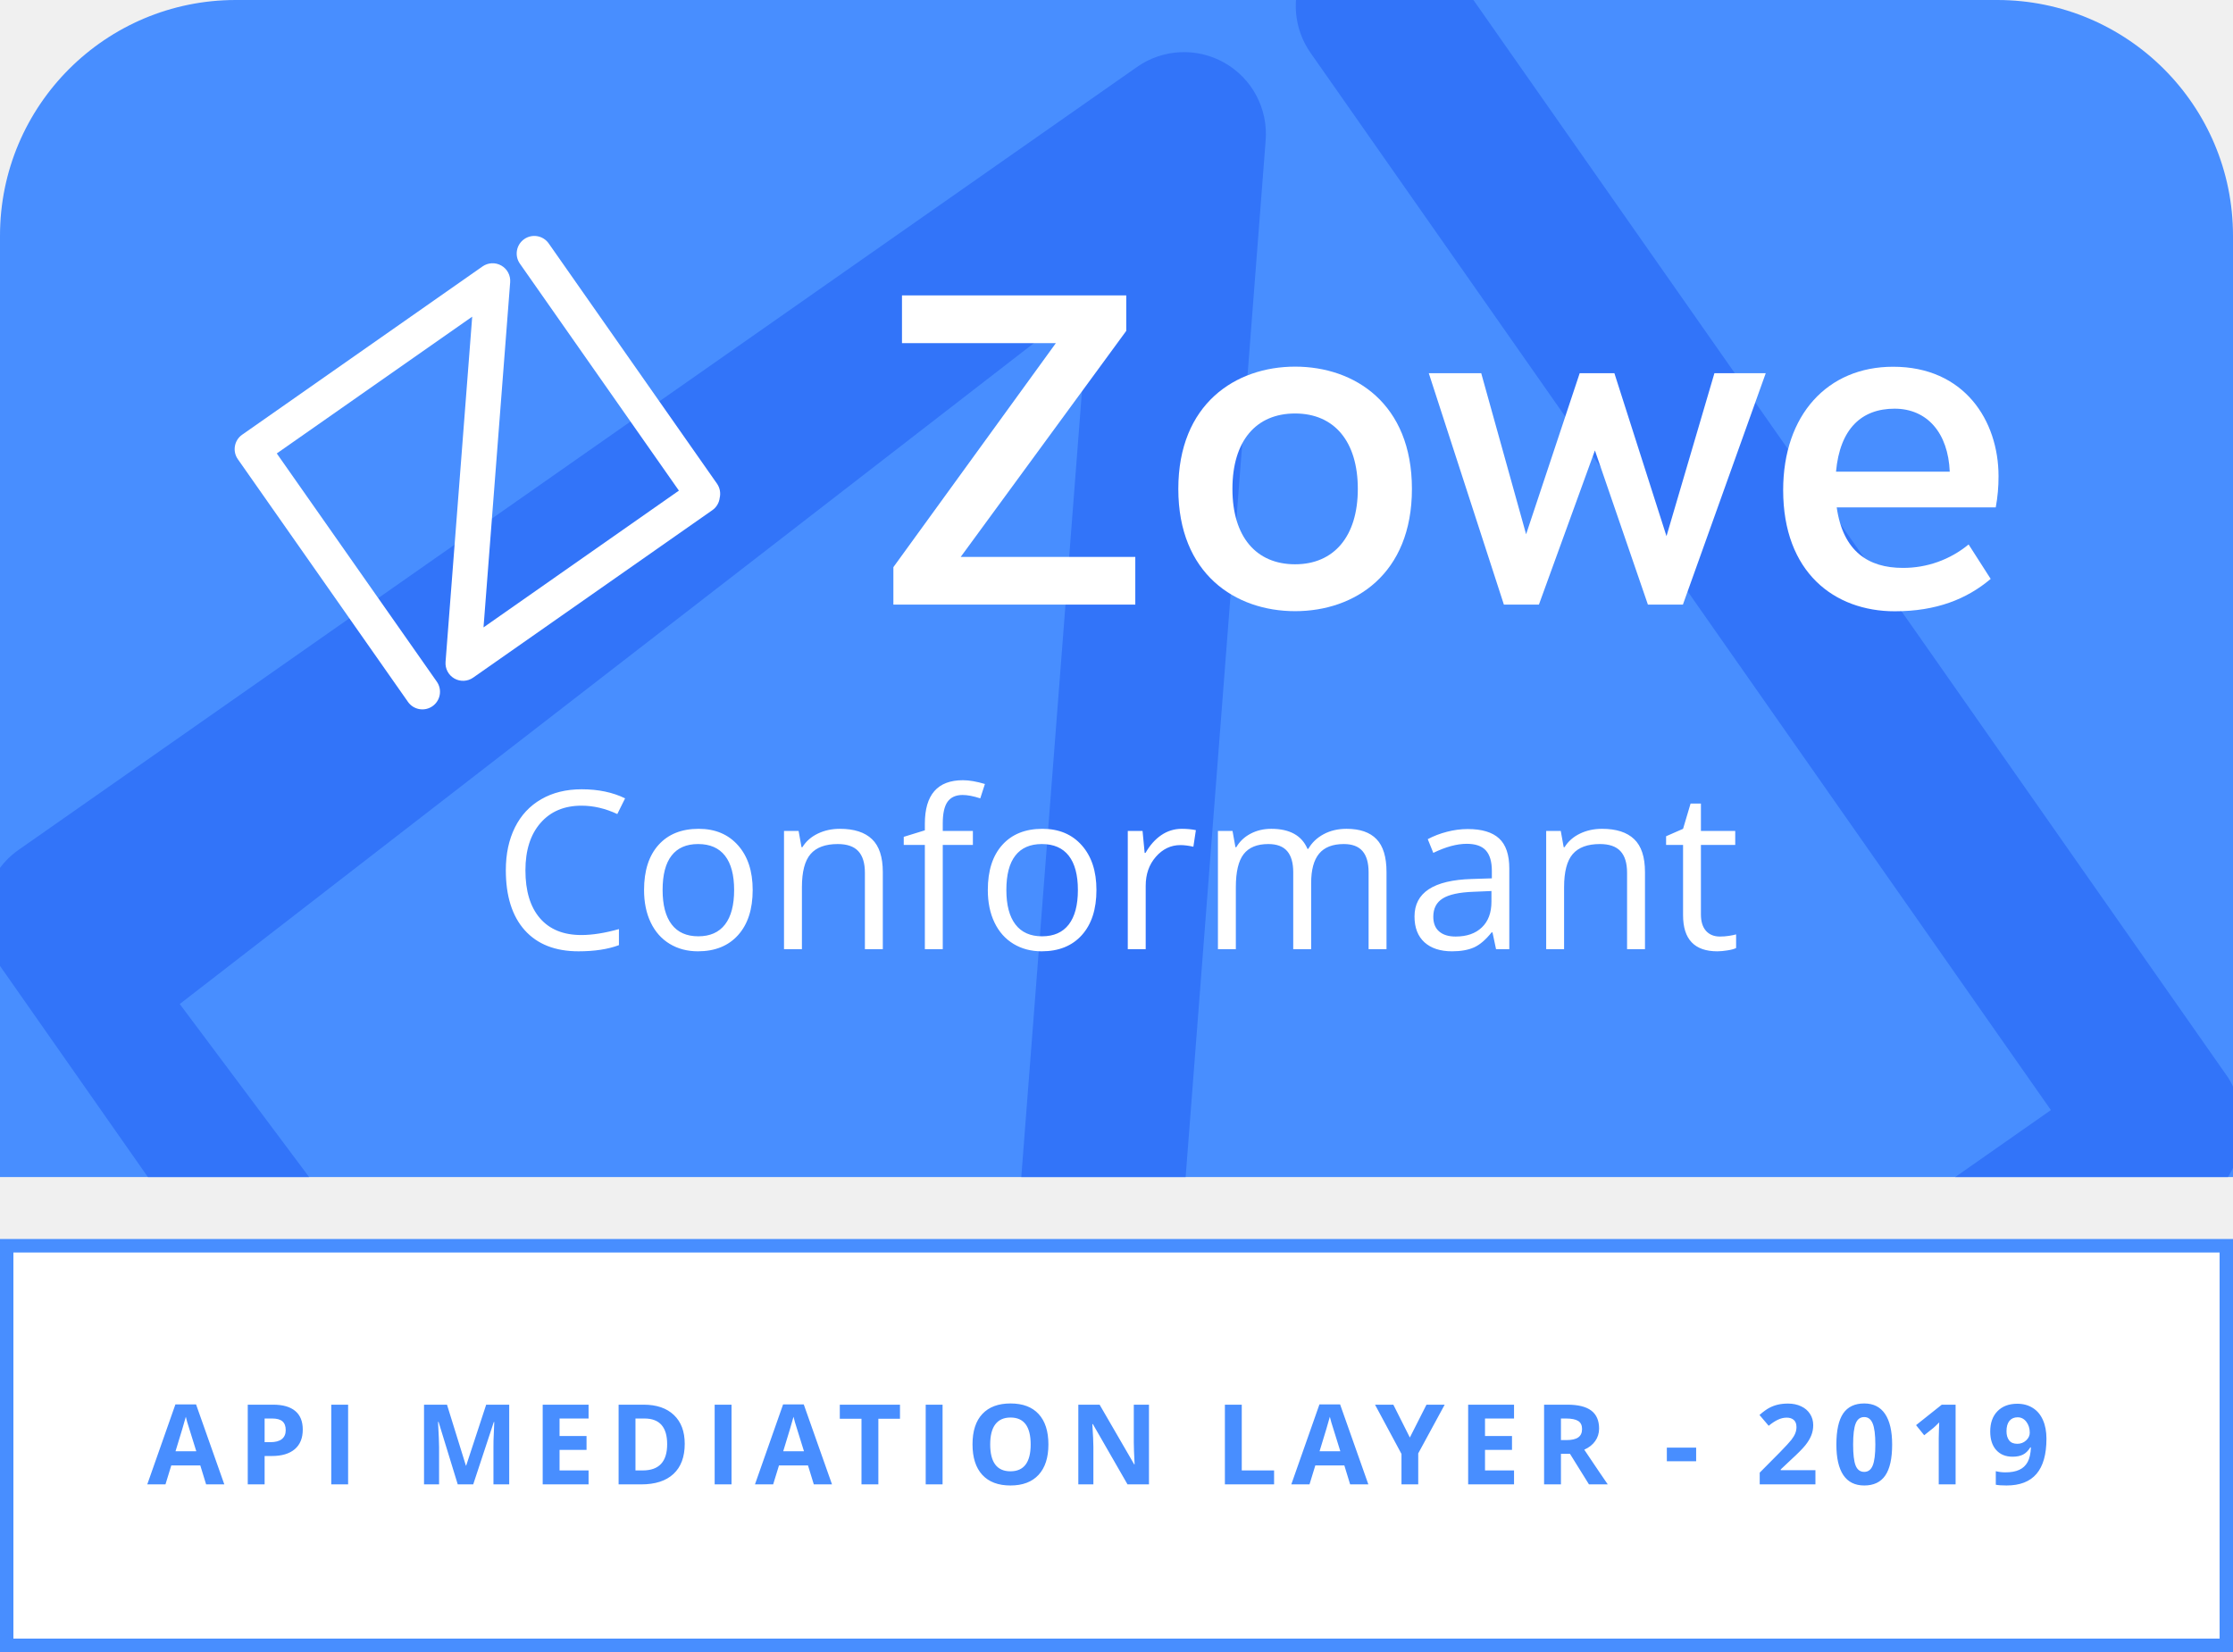
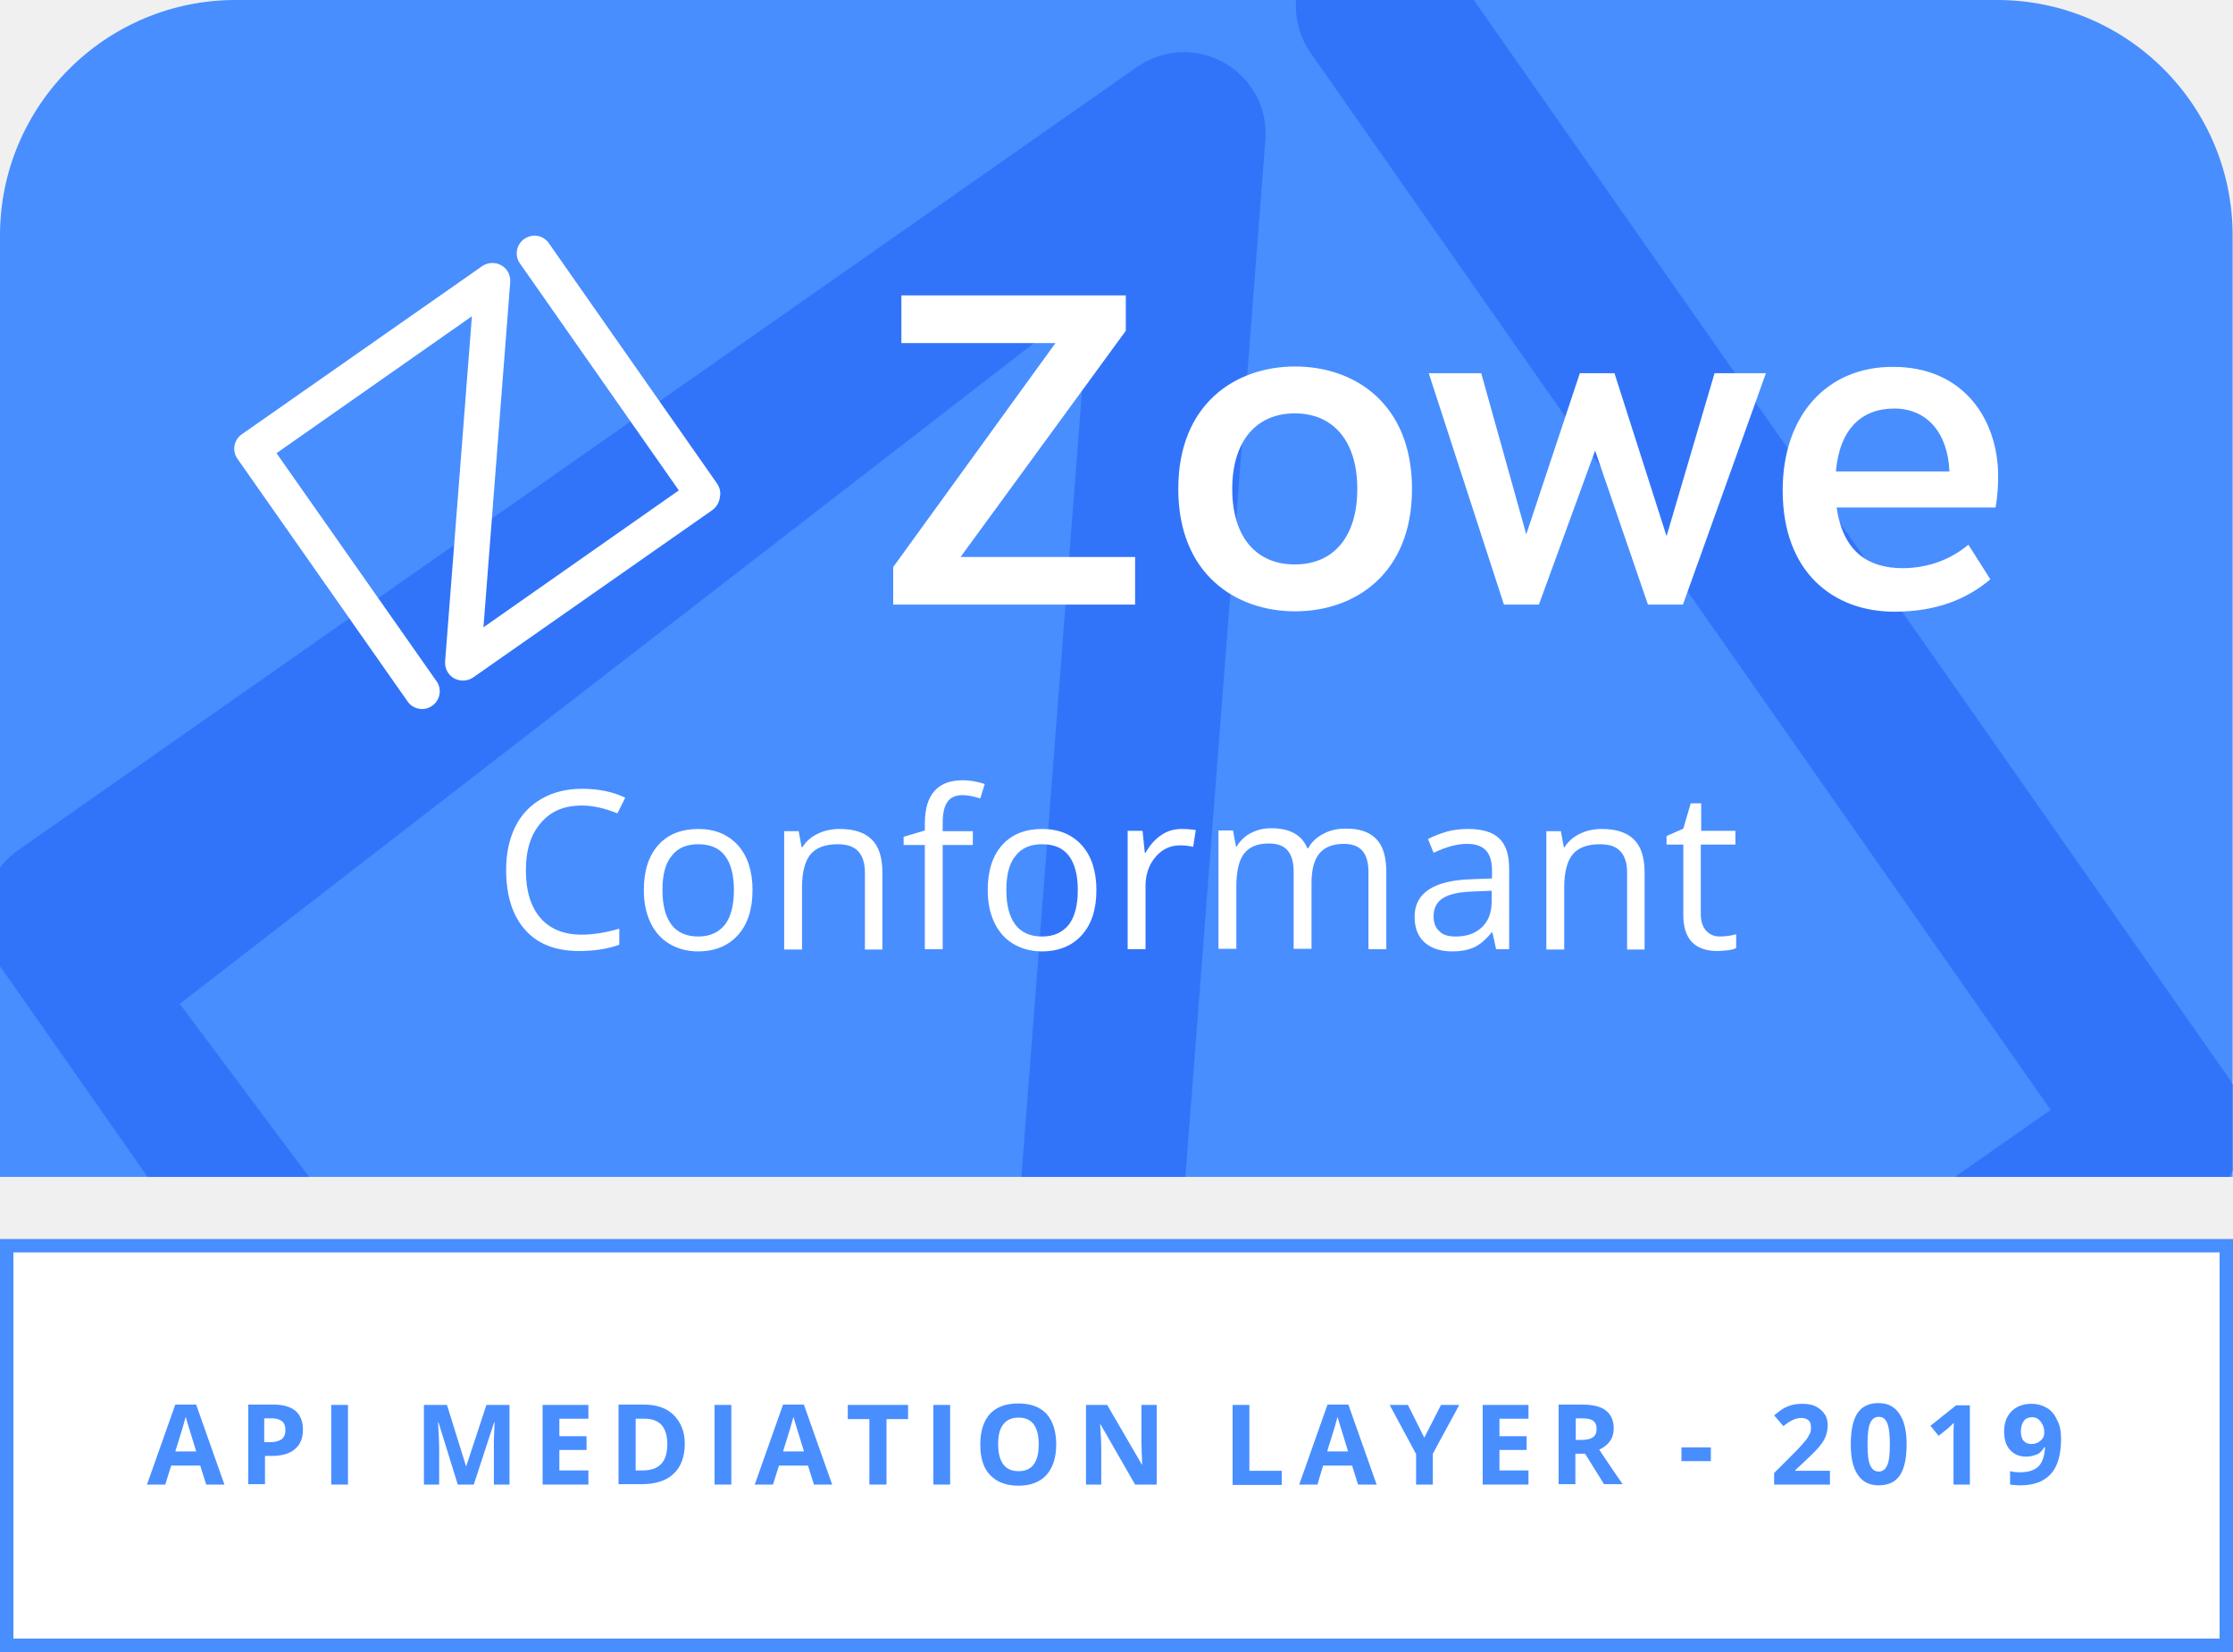
- <svg xmlns="http://www.w3.org/2000/svg" id="Layer_1" data-name="Layer 1" viewBox="0 0 600 443.91">
-   <defs>
-     <style>.cls-1{fill:none;}.cls-2,.cls-4{fill:#488eff;}.cls-3,.cls-7{fill:#fff;}.cls-4{font-size:30px;font-family:OpenSans-Bold, Open Sans;font-weight:700;letter-spacing:0.12em;}.cls-5{clip-path:url(#clip-path);}.cls-6{fill:#3274f9;}.cls-7{font-size:59.34px;font-family:OpenSans, Open Sans;}</style>
-     <clipPath id="clip-path">
-       <path class="cls-1" d="M63.35,0H536.65A63.35,63.35,0,0,1,600,63.35v253a0,0,0,0,1,0,0H0a0,0,0,0,1,0,0v-253A63.35,63.35,0,0,1,63.35,0Z" />
+ <svg xmlns="http://www.w3.org/2000/svg" xmlns:xlink="http://www.w3.org/1999/xlink" version="1.1" id="Layer_1" x="0px" y="0px" viewBox="0 0 600 443.9" style="enable-background:new 0 0 600 443.9;" xml:space="preserve">
+   <style type="text/css">
+ 	.st0{fill:#FFFFFF;}
+ 	.st1{fill:#488EFF;}
+ 	.st2{opacity:0.9;fill:#FFFFFF;}
+ 	.st3{clip-path:url(#SVGID_2_);fill:#3274F9;}
+ 	.st4{clip-path:url(#SVGID_4_);fill:#3274F9;}
+ 	.st5{clip-path:url(#SVGID_6_);fill:#3274F9;}
+ 	.st6{clip-path:url(#SVGID_8_);fill:#3274F9;}
+ 	.st7{fill:#231F20;}
+ 	.st8{opacity:0.9;fill:#231F20;}
+ </style>
+   <path class="st1" d="M600,316.3H0v-253C0,28.4,28.4,0,63.3,0h473.3c35,0,63.3,28.4,63.3,63.3V316.3z" />
+   <g>
+     <rect x="1.8" y="334.8" class="st0" width="596.4" height="107.4" />
+     <path class="st1" d="M596.4,336.6v103.8H3.6V336.6H596.4 M600,333H0v111h600V333L600,333z" />
+   </g>
+   <g>
+     <path class="st1" d="M55.4,399l-1.6-5.1H46l-1.6,5.1h-4.9l7.6-21.5h5.6l7.6,21.5H55.4z M52.7,390c-1.4-4.6-2.2-7.2-2.4-7.8   s-0.3-1.1-0.4-1.4c-0.3,1.2-1.2,4.3-2.8,9.3H52.7z" />
+     <path class="st1" d="M81.4,384.2c0,2.3-0.7,4.1-2.2,5.3c-1.4,1.2-3.5,1.8-6.1,1.8h-1.9v7.6h-4.5v-21.4h6.8c2.6,0,4.6,0.6,5.9,1.7   S81.4,382,81.4,384.2z M71.1,387.6h1.5c1.4,0,2.4-0.3,3.1-0.8c0.7-0.6,1-1.4,1-2.4c0-1.1-0.3-1.9-0.9-2.4s-1.5-0.8-2.7-0.8h-2.1   V387.6z" />
+     <path class="st1" d="M89,399v-21.4h4.5V399H89z" />
+     <path class="st1" d="M123,399l-5.2-16.8h-0.1c0.2,3.4,0.3,5.7,0.3,6.8v10h-4.1v-21.4h6.2l5.1,16.4h0.1l5.4-16.4h6.2V399h-4.2v-10.1   c0-0.5,0-1,0-1.7c0-0.6,0.1-2.3,0.2-5h-0.1l-5.5,16.8H123z" />
+     <path class="st1" d="M158.1,399h-12.3v-21.4h12.3v3.7h-7.8v4.7h7.3v3.7h-7.3v5.5h7.8V399z" />
+     <path class="st1" d="M184,388c0,3.5-1,6.2-3,8.1c-2,1.9-4.9,2.8-8.7,2.8h-6.1v-21.4h6.7c3.5,0,6.2,0.9,8.1,2.8S184,384.7,184,388z    M179.3,388.2c0-4.6-2-6.9-6.1-6.9h-2.4v13.9h1.9C177.1,395.2,179.3,392.9,179.3,388.2z" />
+     <path class="st1" d="M192,399v-21.4h4.5V399H192z" />
+     <path class="st1" d="M218.7,399l-1.6-5.1h-7.8l-1.6,5.1h-4.9l7.6-21.5h5.6l7.6,21.5H218.7z M216,390c-1.4-4.6-2.2-7.2-2.4-7.8   s-0.3-1.1-0.4-1.4c-0.3,1.2-1.2,4.3-2.8,9.3H216z" />
+     <path class="st1" d="M238.1,399h-4.5v-17.6h-5.8v-3.8h16.2v3.8h-5.8V399z" />
+     <path class="st1" d="M250.8,399v-21.4h4.5V399H250.8z" />
+     <path class="st1" d="M283.8,388.2c0,3.5-0.9,6.3-2.6,8.2s-4.3,2.9-7.6,2.9s-5.8-1-7.6-2.9s-2.6-4.6-2.6-8.2s0.9-6.3,2.6-8.2   c1.8-1.9,4.3-2.8,7.6-2.8s5.8,0.9,7.6,2.8C282.9,381.9,283.8,384.7,283.8,388.2z M268.2,388.2c0,2.4,0.5,4.2,1.4,5.4   s2.3,1.8,4.1,1.8c3.6,0,5.4-2.4,5.4-7.2c0-4.8-1.8-7.2-5.4-7.2c-1.8,0-3.2,0.6-4.1,1.8C268.6,384,268.2,385.8,268.2,388.2z" />
+     <path class="st1" d="M310.8,399h-5.8l-9.3-16.2h-0.1c0.2,2.9,0.3,4.9,0.3,6.1V399h-4.1v-21.4h5.7l9.3,16h0.1   c-0.1-2.8-0.2-4.8-0.2-5.9v-10.1h4.1V399z" />
+     <path class="st1" d="M331.2,399v-21.4h4.5v17.7h8.7v3.8H331.2z" />
+     <path class="st1" d="M364.9,399l-1.6-5.1h-7.8L354,399h-4.9l7.6-21.5h5.6l7.6,21.5H364.9z M362.2,390c-1.4-4.6-2.2-7.2-2.4-7.8   s-0.3-1.1-0.4-1.4c-0.3,1.2-1.2,4.3-2.8,9.3H362.2z" />
+     <path class="st1" d="M382.7,386.4l4.5-8.8h4.9l-7.1,13.1v8.3h-4.5v-8.2l-7.1-13.2h4.9L382.7,386.4z" />
+     <path class="st1" d="M410.7,399h-12.3v-21.4h12.3v3.7h-7.8v4.7h7.3v3.7h-7.3v5.5h7.8V399z" />
+     <path class="st1" d="M423.3,390.7v8.2h-4.5v-21.4h6.2c2.9,0,5.1,0.5,6.5,1.6s2.1,2.7,2.1,4.8c0,1.3-0.3,2.4-1,3.4   c-0.7,1-1.7,1.8-2.9,2.3c3.2,4.8,5.3,7.9,6.3,9.3h-5l-5.1-8.2H423.3z M423.3,387h1.5c1.4,0,2.5-0.2,3.2-0.7s1-1.2,1-2.3   c0-1-0.3-1.7-1-2.2s-1.8-0.6-3.2-0.6h-1.4V387z" />
+     <path class="st1" d="M451.8,392.7v-3.7h7.9v3.7H451.8z" />
+     <path class="st1" d="M491.7,399h-15v-3.1l5.4-5.4c1.6-1.6,2.6-2.8,3.1-3.4c0.5-0.6,0.8-1.2,1.1-1.8s0.3-1.1,0.3-1.7   c0-0.9-0.2-1.5-0.7-1.9s-1.1-0.6-1.9-0.6c-0.8,0-1.6,0.2-2.4,0.6s-1.6,0.9-2.4,1.6l-2.5-2.9c1.1-0.9,1.9-1.5,2.6-1.9   s1.5-0.7,2.3-0.9c0.8-0.2,1.7-0.3,2.8-0.3c1.3,0,2.5,0.2,3.5,0.7s1.8,1.2,2.4,2.1s0.8,1.9,0.8,3c0,1-0.2,1.9-0.5,2.8   c-0.3,0.9-0.9,1.8-1.6,2.7s-2,2.2-3.8,3.9l-2.8,2.6v0.2h9.3V399z" />
+     <path class="st1" d="M512.3,388.2c0,3.7-0.6,6.5-1.8,8.3c-1.2,1.8-3.1,2.7-5.7,2.7c-2.5,0-4.3-0.9-5.6-2.8   c-1.3-1.9-1.9-4.6-1.9-8.2c0-3.8,0.6-6.6,1.8-8.4s3.1-2.7,5.6-2.7c2.5,0,4.3,0.9,5.6,2.8C511.7,381.9,512.3,384.6,512.3,388.2z    M501.8,388.2c0,2.6,0.2,4.5,0.7,5.6c0.5,1.1,1.2,1.7,2.3,1.7c1.1,0,1.8-0.6,2.3-1.7s0.7-3,0.7-5.6c0-2.6-0.2-4.5-0.7-5.7   s-1.2-1.7-2.3-1.7c-1.1,0-1.8,0.6-2.3,1.7S501.8,385.6,501.8,388.2z" />
+     <path class="st1" d="M529.4,399h-4.5v-12.4l0-2l0.1-2.2c-0.8,0.8-1.3,1.2-1.6,1.5l-2.5,2l-2.2-2.7l6.9-5.5h3.7V399z" />
+     <path class="st1" d="M553.8,386.7c0,4.2-0.9,7.4-2.7,9.4s-4.5,3.1-8.1,3.1c-1.3,0-2.2-0.1-2.9-0.2v-3.6c0.8,0.2,1.7,0.3,2.6,0.3   c1.5,0,2.8-0.2,3.7-0.7c1-0.4,1.7-1.1,2.2-2.1c0.5-1,0.8-2.3,0.9-3.9h-0.2c-0.6,0.9-1.2,1.6-2,1.9s-1.7,0.6-2.8,0.6   c-1.9,0-3.3-0.6-4.4-1.8c-1.1-1.2-1.6-2.9-1.6-5c0-2.3,0.7-4.1,2-5.4c1.3-1.3,3.1-2,5.3-2c1.6,0,3,0.4,4.2,1.1   c1.2,0.7,2.1,1.8,2.7,3.2C553.5,383,553.8,384.7,553.8,386.7z M546,380.9c-0.9,0-1.7,0.3-2.2,1s-0.8,1.6-0.8,2.8   c0,1,0.2,1.9,0.7,2.5s1.2,0.9,2.2,0.9c0.9,0,1.7-0.3,2.4-0.9c0.7-0.6,1-1.3,1-2.1c0-1.2-0.3-2.1-0.9-2.9   C547.8,381.3,547,380.9,546,380.9z" />
+   </g>
+   <g>
+     <defs>
+       <path id="SVGID_5_" d="M600,316.3H0v-253C0,28.4,28.4,0,63.3,0h473.3c35,0,63.3,28.4,63.3,63.3V316.3z" />
+     </defs>
+     <clipPath id="SVGID_2_">
+       <use xlink:href="#SVGID_5_" style="overflow:visible;" />
    </clipPath>
-   </defs>
-   <path class="cls-2" d="M63.35,0H536.65A63.35,63.35,0,0,1,600,63.35v253a0,0,0,0,1,0,0H0a0,0,0,0,1,0,0v-253A63.35,63.35,0,0,1,63.35,0Z" />
-   <rect class="cls-3" x="1.8" y="334.83" width="596.4" height="107.37" />
-   <path class="cls-2" d="M596.4,336.63V440.4H3.6V336.63H596.4M600,333H0V444H600V333Z" />
-   <text class="cls-4" transform="translate(39.57 398.95)">API MEDIATION LAYER - 2019</text>
-   <g class="cls-5">
-     <path class="cls-6" d="M592.85,322.84l-299,209.35a22,22,0,0,1-34.57-19.72l33.32-431.7L48.3,269.84,248.18,537.31a22,22,0,1,1-36.06,25.24L-.38,259.06A22,22,0,0,1,5,228.41L305.51,18a22,22,0,0,1,34.57,19.72l-33.32,431.7L551.07,298.35l-198.83-284A22,22,0,1,1,388.3-10.86L598.7,289.63a25.37,25.37,0,0,1-5.85,33.21Z" />
+     <path class="st3" d="M592.8,322.8l-299,209.4c-7,4.9-16.1,5.3-23.5,1.1c-7.4-4.2-11.7-12.3-11-20.8l33.3-431.7L48.3,269.8   l199.9,267.5c7,10,4.6,23.7-5.4,30.7s-23.7,4.6-30.7-5.4L-0.4,259.1c-7-10-4.6-23.7,5.4-30.7L305.5,18c7-4.9,16.1-5.3,23.5-1.1   c7.4,4.2,11.7,12.3,11,20.8l-33.3,431.7l244.3-171.1l-198.8-284c-7-10-4.6-23.7,5.4-30.7c10-7,23.7-4.6,30.7,5.4l210.4,300.5   c3.8,5.4,4.8,11.8,3.4,17.7C601.4,313.4,598.2,319.1,592.8,322.8z" />
  </g>
-   <path class="cls-3" d="M258.14,149.68h46.91V162.5h-65V152.43l43.65-60.2H242.36V79.4h60.26v9.53Z" />
-   <path class="cls-3" d="M379.38,131.4c0,22.9-15.35,32.86-31.39,32.86s-31.38-10-31.38-32.86S332,98.54,348,98.54,379.38,108.49,379.38,131.4Zm-48.23,0c0,12.91,6.41,20.26,16.84,20.26s16.85-7.48,16.85-20.26-6.35-20.27-16.85-20.27S331.15,118.49,331.15,131.4Z" />
-   <path class="cls-3" d="M452.19,162.5h-9.4l-14.24-41.44L413.5,162.5h-9.41l-20.18-62.2H398l12.06,43.29,14.4-43.29h9.32l14,43.8,12.88-43.8h13.79Z" />
-   <path class="cls-3" d="M537,128a44.55,44.55,0,0,1-.75,8.37H493.52c1.7,11.87,8.54,16.26,17.74,16.26a27.54,27.54,0,0,0,17.7-6.3l5.93,9.26c-6.43,5.44-14.63,8.7-25.76,8.7-16.28,0-30-10.49-30-32.56,0-20.25,11.95-33.16,29.52-33.16C527.76,98.54,537,113,537,128Zm-13.11-1.23c-.42-10.34-6-16.93-14.83-16.93s-14.68,5.35-15.73,16.93Z" />
-   <path class="cls-3" d="M191.4,137.12l-64.26,45a4.72,4.72,0,0,1-7.42-4.23l7.16-92.78L74.37,121.87l43,61.34a4.73,4.73,0,1,1-7.75,5.43L63.91,123.42a4.73,4.73,0,0,1,1.16-6.59l64.58-45.22a4.73,4.73,0,0,1,7.43,4.24l-7.16,92.77,52.5-36.76-42.73-61a4.73,4.73,0,0,1,7.75-5.43L192.66,130a4.75,4.75,0,0,1,.72,3.81A4.69,4.69,0,0,1,191.4,137.12Z" />
-   <text class="cls-7" transform="translate(132.29 255.1)">Conformant</text>
+   <g>
+     <g>
+       <path class="st0" d="M258.1,149.7H305v12.8h-65v-10.1l43.6-60.2h-41.4V79.4h60.3v9.5L258.1,149.7z" />
+       <path class="st0" d="M379.4,131.4c0,22.9-15.4,32.9-31.4,32.9c-16,0-31.4-10-31.4-32.9c0-22.9,15.4-32.9,31.4-32.9    C364,98.5,379.4,108.5,379.4,131.4z M331.1,131.4c0,12.9,6.4,20.3,16.8,20.3c10.5,0,16.8-7.5,16.8-20.3c0-12.8-6.4-20.3-16.8-20.3    C337.6,111.1,331.1,118.5,331.1,131.4z" />
+       <path class="st0" d="M452.2,162.5h-9.4l-14.2-41.4l-15.1,41.4h-9.4l-20.2-62.2H398l12.1,43.3l14.4-43.3h9.3l14,43.8l12.9-43.8    h13.8L452.2,162.5z" />
+       <path class="st0" d="M536.9,128c0,2.7-0.2,5.8-0.7,8.4h-42.7c1.7,11.9,8.5,16.3,17.7,16.3c7.4,0,13.4-2.7,17.7-6.3l5.9,9.3    c-6.4,5.4-14.6,8.7-25.8,8.7c-16.3,0-30-10.5-30-32.6c0-20.3,12-33.2,29.5-33.2C527.8,98.5,536.9,113,536.9,128L536.9,128z     M523.8,126.7c-0.4-10.3-6-16.9-14.8-16.9c-8.7,0-14.7,5.4-15.7,16.9H523.8z" />
+     </g>
+     <g>
+       <g>
+         <g>
+           <path class="st0" d="M191.4,137.1l-64.3,45c-1.5,1-3.5,1.1-5.1,0.2c-1.6-0.9-2.5-2.6-2.4-4.5l7.2-92.8l-52.5,36.8l43,61.3      c1.5,2.1,1,5.1-1.2,6.6c-2.1,1.5-5.1,1-6.6-1.2l-45.7-65.2c-1.5-2.1-1-5.1,1.2-6.6l64.6-45.2c1.5-1,3.5-1.1,5.1-0.2      c1.6,0.9,2.5,2.6,2.4,4.5l-7.2,92.8l52.5-36.8l-42.7-61c-1.5-2.1-1-5.1,1.2-6.6s5.1-1,6.6,1.2l45.2,64.6c0.8,1.2,1,2.5,0.7,3.8      C193.2,135.1,192.5,136.3,191.4,137.1z" />
+         </g>
+       </g>
+     </g>
+   </g>
+   <g>
+     <path class="st0" d="M156.3,216.5c-4.7,0-8.3,1.5-11,4.7c-2.7,3.1-4,7.3-4,12.7c0,5.5,1.3,9.8,3.9,12.8c2.6,3,6.3,4.5,11.1,4.5   c3,0,6.3-0.5,10.1-1.6v4.3c-2.9,1.1-6.6,1.7-10.9,1.7c-6.2,0-11.1-1.9-14.4-5.7c-3.4-3.8-5.1-9.2-5.1-16.1c0-4.4,0.8-8.2,2.4-11.5   c1.6-3.3,4-5.8,7.1-7.6c3.1-1.8,6.7-2.7,10.9-2.7c4.4,0,8.3,0.8,11.6,2.4l-2.1,4.2C162.7,217.3,159.5,216.5,156.3,216.5z" />
+     <path class="st0" d="M202.2,239.2c0,5.2-1.3,9.2-3.9,12.1c-2.6,2.9-6.2,4.4-10.8,4.4c-2.8,0-5.4-0.7-7.6-2   c-2.2-1.3-3.9-3.2-5.1-5.7c-1.2-2.5-1.8-5.4-1.8-8.8c0-5.2,1.3-9.2,3.9-12.1c2.6-2.9,6.2-4.3,10.8-4.3c4.4,0,8,1.5,10.6,4.4   S202.2,234.2,202.2,239.2z M178,239.2c0,4.1,0.8,7.1,2.4,9.3c1.6,2.1,4,3.2,7.2,3.2s5.5-1.1,7.2-3.2c1.6-2.1,2.4-5.2,2.4-9.3   c0-4-0.8-7.1-2.4-9.2c-1.6-2.1-4-3.1-7.2-3.1c-3.1,0-5.5,1-7.1,3.1C178.8,232,178,235.1,178,239.2z" />
+     <path class="st0" d="M232.4,255.1v-20.5c0-2.6-0.6-4.5-1.8-5.8c-1.2-1.3-3-1.9-5.5-1.9c-3.3,0-5.8,0.9-7.3,2.7s-2.3,4.8-2.3,8.9   v16.7h-4.8v-31.8h3.9l0.8,4.3h0.2c1-1.6,2.4-2.8,4.1-3.6c1.8-0.9,3.8-1.3,5.9-1.3c3.8,0,6.7,0.9,8.6,2.8c1.9,1.8,2.9,4.8,2.9,8.9   v20.7H232.4z" />
+     <path class="st0" d="M261.4,227.1h-8.1v28h-4.8v-28h-5.7v-2.2l5.7-1.7v-1.8c0-7.8,3.4-11.7,10.2-11.7c1.7,0,3.7,0.3,5.9,1l-1.2,3.9   c-1.9-0.6-3.4-0.9-4.8-0.9c-1.8,0-3.2,0.6-4,1.8c-0.9,1.2-1.3,3.1-1.3,5.8v2.1h8.1V227.1z" />
+     <path class="st0" d="M294.6,239.2c0,5.2-1.3,9.2-3.9,12.1c-2.6,2.9-6.2,4.4-10.8,4.4c-2.8,0-5.4-0.7-7.6-2   c-2.2-1.3-3.9-3.2-5.1-5.7c-1.2-2.5-1.8-5.4-1.8-8.8c0-5.2,1.3-9.2,3.9-12.1c2.6-2.9,6.2-4.3,10.8-4.3c4.4,0,8,1.5,10.6,4.4   S294.6,234.2,294.6,239.2z M270.4,239.2c0,4.1,0.8,7.1,2.4,9.3c1.6,2.1,4,3.2,7.2,3.2s5.5-1.1,7.2-3.2c1.6-2.1,2.4-5.2,2.4-9.3   c0-4-0.8-7.1-2.4-9.2c-1.6-2.1-4-3.1-7.2-3.1c-3.1,0-5.5,1-7.1,3.1C271.2,232,270.4,235.1,270.4,239.2z" />
+     <path class="st0" d="M317.5,222.8c1.4,0,2.7,0.1,3.8,0.3l-0.7,4.5c-1.3-0.3-2.5-0.4-3.5-0.4c-2.6,0-4.8,1-6.6,3.1   c-1.8,2.1-2.7,4.7-2.7,7.8v17H303v-31.8h4l0.6,5.9h0.2c1.2-2.1,2.6-3.7,4.3-4.8C313.7,223.3,315.5,222.8,317.5,222.8z" />
+     <path class="st0" d="M367.7,255.1v-20.7c0-2.5-0.5-4.4-1.6-5.7c-1.1-1.3-2.8-1.9-5-1.9c-3,0-5.2,0.9-6.6,2.6   c-1.4,1.7-2.1,4.4-2.1,7.9v17.7h-4.8v-20.7c0-2.5-0.5-4.4-1.6-5.7c-1.1-1.3-2.8-1.9-5.1-1.9c-3,0-5.2,0.9-6.6,2.7   c-1.4,1.8-2.1,4.8-2.1,8.9v16.7h-4.8v-31.8h3.9l0.8,4.3h0.2c0.9-1.5,2.2-2.8,3.8-3.6c1.7-0.9,3.5-1.3,5.5-1.3c5,0,8.2,1.8,9.7,5.4   h0.2c0.9-1.7,2.3-3,4.1-3.9c1.8-1,3.8-1.4,6.1-1.4c3.6,0,6.3,0.9,8.1,2.8c1.8,1.8,2.7,4.8,2.7,8.9v20.7H367.7z" />
+     <path class="st0" d="M402,255.1l-1-4.5h-0.2c-1.6,2-3.2,3.3-4.7,4s-3.5,1.1-5.9,1.1c-3.1,0-5.6-0.8-7.4-2.4   c-1.8-1.6-2.7-3.9-2.7-6.9c0-6.4,5.1-9.8,15.4-10.1l5.4-0.2v-2c0-2.5-0.5-4.3-1.6-5.5c-1.1-1.2-2.8-1.8-5.1-1.8   c-2.6,0-5.6,0.8-9,2.4l-1.5-3.7c1.6-0.8,3.3-1.5,5.1-2s3.7-0.7,5.6-0.7c3.8,0,6.6,0.8,8.4,2.5c1.8,1.7,2.7,4.4,2.7,8.1v21.7H402z    M391.1,251.7c3,0,5.3-0.8,7.1-2.5c1.7-1.6,2.6-3.9,2.6-6.9v-2.9l-4.8,0.2c-3.8,0.1-6.6,0.7-8.3,1.8s-2.5,2.7-2.5,4.9   c0,1.7,0.5,3.1,1.6,4C387.7,251.3,389.2,251.7,391.1,251.7z" />
+     <path class="st0" d="M437.2,255.1v-20.5c0-2.6-0.6-4.5-1.8-5.8c-1.2-1.3-3-1.9-5.5-1.9c-3.3,0-5.8,0.9-7.3,2.7s-2.3,4.8-2.3,8.9   v16.7h-4.8v-31.8h3.9l0.8,4.3h0.2c1-1.6,2.4-2.8,4.1-3.6c1.8-0.9,3.8-1.3,5.9-1.3c3.8,0,6.7,0.9,8.6,2.8c1.9,1.8,2.9,4.8,2.9,8.9   v20.7H437.2z" />
+     <path class="st0" d="M462.1,251.7c0.9,0,1.7-0.1,2.5-0.2c0.8-0.1,1.4-0.3,1.9-0.4v3.7c-0.5,0.3-1.3,0.5-2.3,0.6s-1.9,0.2-2.7,0.2   c-6.1,0-9.2-3.2-9.2-9.7v-18.9h-4.5v-2.3l4.5-2l2-6.8h2.8v7.4h9.2v3.7H457v18.7c0,1.9,0.5,3.4,1.4,4.4S460.5,251.7,462.1,251.7z" />
+   </g>
</svg>
